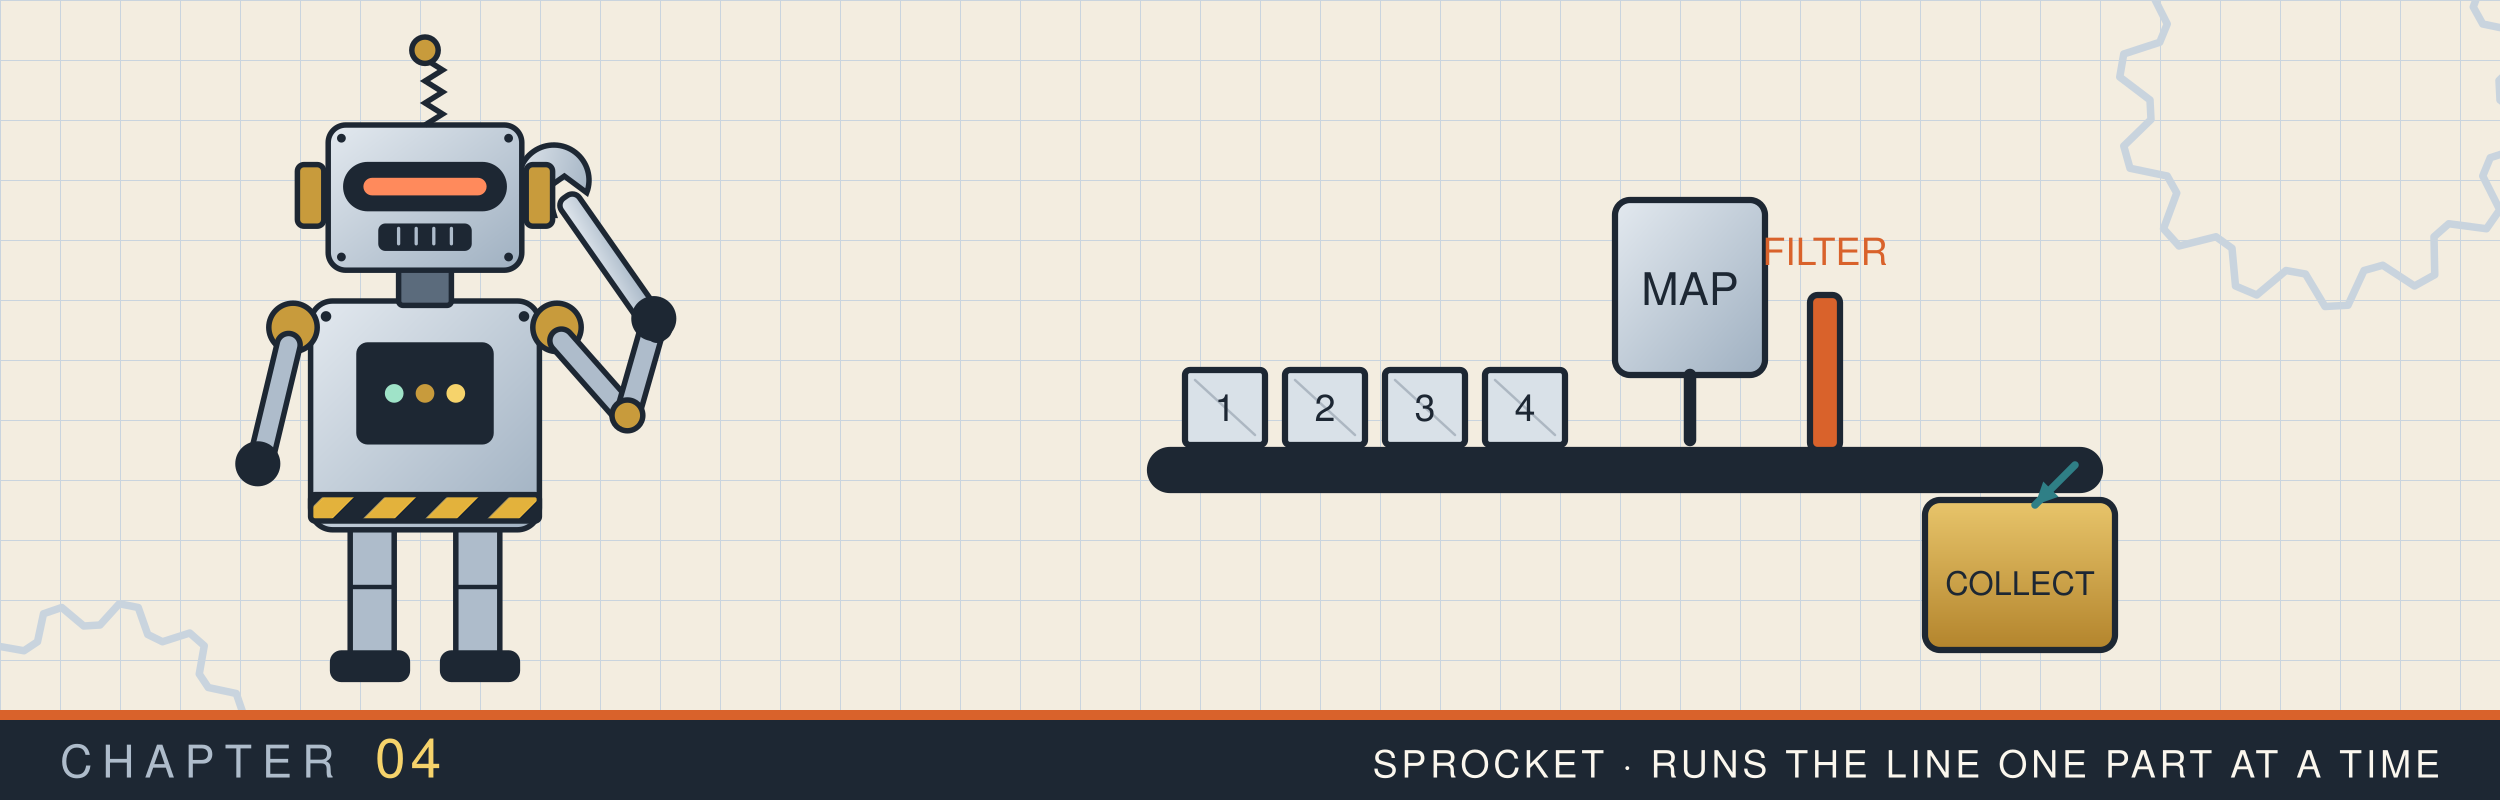
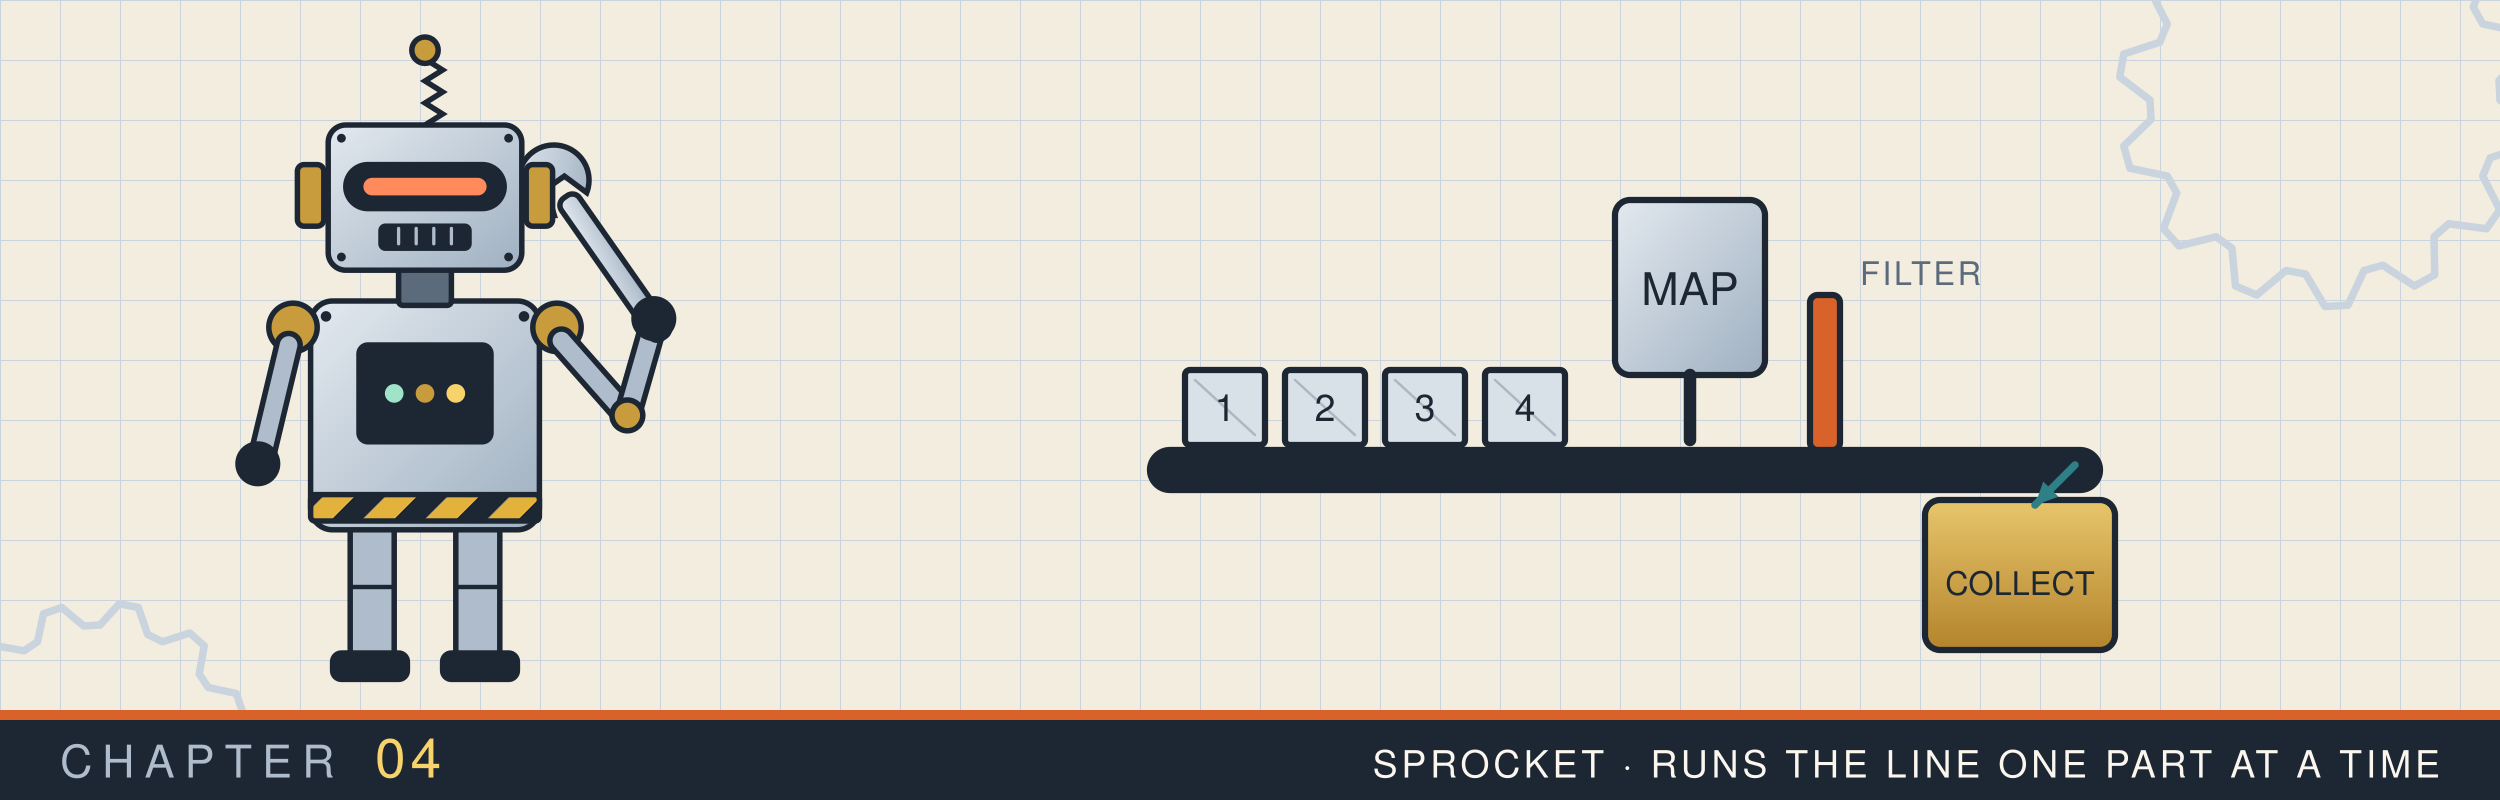
<svg xmlns="http://www.w3.org/2000/svg" viewBox="0 0 1000 320" width="1000" height="320">
  <defs>
    <pattern id="grid" width="24" height="24" patternUnits="userSpaceOnUse">
      <path d="M 24 0 L 0 0 0 24" fill="none" stroke="#c9d4de" stroke-width="0.8" />
    </pattern>
    <pattern id="hatch" width="6" height="6" patternUnits="userSpaceOnUse" patternTransform="rotate(45)">
      <line x1="0" y1="0" x2="0" y2="6" stroke="#1d2733" stroke-width="1.1" opacity="0.55" />
    </pattern>
    <pattern id="hatch-fine" width="4" height="4" patternUnits="userSpaceOnUse" patternTransform="rotate(-35)">
      <line x1="0" y1="0" x2="0" y2="4" stroke="#1d2733" stroke-width="0.7" opacity="0.4" />
    </pattern>
    <pattern id="stripes" width="20" height="20" patternUnits="userSpaceOnUse" patternTransform="rotate(45)">
      <rect width="10" height="20" fill="#1d2733" />
      <rect x="10" width="10" height="20" fill="#e3b23c" />
    </pattern>
    <linearGradient id="steel" x1="0" x2="1" y1="0" y2="1">
      <stop offset="0" stop-color="#e3e9ef" />
      <stop offset="1" stop-color="#9fb0c1" />
    </linearGradient>
    <linearGradient id="brass" x1="0" x2="0" y1="0" y2="1">
      <stop offset="0" stop-color="#e8c56b" />
      <stop offset="1" stop-color="#b3842c" />
    </linearGradient>
    <linearGradient id="copper" x1="0" x2="0" y1="0" y2="1">
      <stop offset="0" stop-color="#ee8a52" />
      <stop offset="1" stop-color="#b9471b" />
    </linearGradient>
  </defs>
  <rect x="0.0" y="0.0" width="1000.0" height="320.0" rx="0" fill="#f3ede0" stroke="none" stroke-width="0" />
  <rect x="0.0" y="0.0" width="1000.0" height="320.0" rx="0" fill="url(#grid)" stroke="none" stroke-width="0" />
  <polygon points="1000.0,40.0 1012.1,49.2 1010.5,58.4 996.1,63.1 993.1,70.4 999.9,83.9 994.6,91.5 979.5,89.5 973.6,94.7 973.9,109.9 965.8,114.4 953.1,106.1 945.6,108.2 939.2,122.1 930.0,122.6 922.2,109.6 914.4,108.2 902.7,118.0 894.2,114.4 892.8,99.3 886.4,94.7 871.6,98.4 865.4,91.5 870.7,77.2 866.9,70.4 852.0,67.3 849.5,58.4 860.4,47.8 860.0,40.0 847.9,30.8 849.5,21.6 863.9,16.9 866.9,9.6 860.1,-3.9 865.4,-11.5 880.5,-9.5 886.4,-14.7 886.1,-29.9 894.2,-34.4 906.9,-26.1 914.4,-28.2 920.8,-42.1 930.0,-42.6 937.8,-29.6 945.6,-28.2 957.3,-38.0 965.8,-34.4 967.2,-19.3 973.6,-14.7 988.4,-18.4 994.6,-11.5 989.3,2.8 993.1,9.6 1008.0,12.7 1010.5,21.6 999.6,32.2" fill="none" stroke="#c9d4de" stroke-width="3" stroke-linejoin="round" />
  <polygon points="90.0,300.0 98.5,307.7 97.0,315.3 86.2,319.1 83.3,325.0 86.8,335.9 81.7,341.7 70.4,339.7 65.0,343.3 62.6,354.5 55.3,357.0 46.5,349.6 40.0,350.0 32.3,358.5 24.7,357.0 20.9,346.2 15.0,343.3 4.1,346.8 -1.7,341.7 0.3,330.4 -3.3,325.0 -14.5,322.6 -17.0,315.3 -9.6,306.5 -10.0,300.0 -18.5,292.3 -17.0,284.7 -6.2,280.9 -3.3,275.0 -6.8,264.1 -1.7,258.3 9.6,260.3 15.0,256.7 17.4,245.5 24.7,243.0 33.5,250.4 40.0,250.0 47.7,241.5 55.3,243.0 59.1,253.8 65.0,256.7 75.9,253.2 81.7,258.3 79.7,269.6 83.3,275.0 94.5,277.4 97.0,284.7 89.6,293.5" fill="none" stroke="#c9d4de" stroke-width="3" stroke-linejoin="round" />
  <rect x="0.0" y="288.0" width="1000.0" height="32.0" rx="0" fill="#1d2733" stroke="none" stroke-width="0" />
  <rect x="0.0" y="284.0" width="1000.0" height="4.0" rx="0" fill="#d9622b" stroke="none" stroke-width="0" />
  <text x="24.0" y="311.0" font-family="DIN Condensed, Avenir Next Condensed, Helvetica Neue, sans-serif" font-size="18" fill="#aebccb" text-anchor="start" font-weight="normal" letter-spacing="4">CHAPTER</text>
  <text x="976.0" y="311.0" font-family="DIN Condensed, Avenir Next Condensed, Helvetica Neue, sans-serif" font-size="15" fill="#fbf7ee" text-anchor="end" font-weight="normal" letter-spacing="1.5">SPROCKET · RUNS THE LINE ONE PART AT A TIME</text>
  <text x="150.0" y="311.0" font-family="DIN Condensed, Avenir Next Condensed, Helvetica Neue, sans-serif" font-size="22" fill="#f6d36b" text-anchor="start" font-weight="normal" letter-spacing="2">04</text>
  <g transform="translate(170.0 270.0) scale(0.88)">
    <rect x="-34.0" y="-70.0" width="20.0" height="64.0" rx="3" fill="#aebccb" stroke="#1d2733" stroke-width="2.5" />
    <rect x="14.0" y="-70.0" width="20.0" height="64.0" rx="3" fill="#aebccb" stroke="#1d2733" stroke-width="2.5" />
    <rect x="-42.0" y="-10.0" width="34.0" height="12.0" rx="4" fill="#1d2733" stroke="#1d2733" stroke-width="2.5" />
    <rect x="8.0" y="-10.0" width="34.0" height="12.0" rx="4" fill="#1d2733" stroke="#1d2733" stroke-width="2.5" />
    <line x1="-34.0" y1="-40.0" x2="-14.0" y2="-40.0" stroke="#1d2733" stroke-width="2" stroke-linecap="round" />
    <line x1="14.0" y1="-40.0" x2="34.0" y2="-40.0" stroke="#1d2733" stroke-width="2" stroke-linecap="round" />
    <rect x="-52.0" y="-170.0" width="104.0" height="104.0" rx="10" fill="url(#steel)" stroke="#1d2733" stroke-width="2.5" />
    <circle cx="-45.0" cy="-163.0" r="2.4" fill="#1d2733" />
    <circle cx="45.0" cy="-163.0" r="2.4" fill="#1d2733" />
    <circle cx="-45.0" cy="-73.0" r="2.4" fill="#1d2733" />
    <circle cx="45.0" cy="-73.0" r="2.4" fill="#1d2733" />
    <rect x="-30.0" y="-150.0" width="60.0" height="44.0" rx="4" fill="#1d2733" stroke="#1d2733" stroke-width="2.5" />
    <rect x="-52.0" y="-82.0" width="104.0" height="12.0" rx="2" fill="url(#stripes)" stroke="#1d2733" stroke-width="2.5" />
    <circle cx="-14.0" cy="-128.0" r="5.0" fill="#9fe3c8" stroke="#1d2733" stroke-width="1.5" />
    <circle cx="0.0" cy="-128.0" r="5.0" fill="#c89b3c" stroke="#1d2733" stroke-width="1.5" />
    <circle cx="14.0" cy="-128.0" r="5.0" fill="#f6d36b" stroke="#1d2733" stroke-width="1.5" />
    <circle cx="-60.0" cy="-158.0" r="11.0" fill="#c89b3c" stroke="#1d2733" stroke-width="2.5" />
    <line x1="-62.0" y1="-150.0" x2="-74.0" y2="-100.0" stroke="#1d2733" stroke-width="13" stroke-linecap="round" />
    <line x1="-62.0" y1="-150.0" x2="-74.0" y2="-100.0" stroke="#aebccb" stroke-width="8" stroke-linecap="round" />
    <circle cx="-76.0" cy="-96.0" r="9.0" fill="#1d2733" stroke="#1d2733" stroke-width="2.5" />
    <circle cx="60.0" cy="-158.0" r="11.0" fill="#c89b3c" stroke="#1d2733" stroke-width="2.5" />
    <line x1="62.0" y1="-152.0" x2="92.0" y2="-118.0" stroke="#1d2733" stroke-width="13" stroke-linecap="round" />
    <line x1="62.0" y1="-152.0" x2="92.0" y2="-118.0" stroke="#aebccb" stroke-width="8" stroke-linecap="round" />
    <line x1="92.0" y1="-118.0" x2="104.0" y2="-160.0" stroke="#1d2733" stroke-width="13" stroke-linecap="round" />
    <line x1="92.0" y1="-118.0" x2="104.0" y2="-160.0" stroke="#aebccb" stroke-width="8" stroke-linecap="round" />
    <circle cx="92.0" cy="-118.0" r="7.0" fill="#c89b3c" stroke="#1d2733" stroke-width="2.5" />
    <g transform="rotate(-35 104.0 -160.0)">
      <rect x="99.0" y="-230.0" width="10.0" height="78.0" rx="4" fill="url(#steel)" stroke="#1d2733" stroke-width="2.5" />
      <path d="M 95.0 -226.0 a 16 16 0 1 1 18 0 l -4 -12 h -10 z" fill="url(#steel)" stroke="#1d2733" stroke-width="2.5" />
    </g>
    <circle cx="104.0" cy="-162.0" r="9.0" fill="#1d2733" stroke="#1d2733" stroke-width="2.5" />
    <rect x="-12.0" y="-186.0" width="24.0" height="18.0" rx="2" fill="#5b6b7c" stroke="#1d2733" stroke-width="2.5" />
    <rect x="-44.0" y="-250.0" width="88.0" height="66.0" rx="8" fill="url(#steel)" stroke="#1d2733" stroke-width="2.5" />
    <circle cx="-38.0" cy="-244.0" r="2" fill="#1d2733" />
    <circle cx="38.0" cy="-244.0" r="2" fill="#1d2733" />
    <circle cx="-38.0" cy="-190.0" r="2" fill="#1d2733" />
    <circle cx="38.0" cy="-190.0" r="2" fill="#1d2733" />
    <rect x="-58.0" y="-232.0" width="12.0" height="28.0" rx="3" fill="#c89b3c" stroke="#1d2733" stroke-width="2.5" />
    <rect x="46.0" y="-232.0" width="12.0" height="28.0" rx="3" fill="#c89b3c" stroke="#1d2733" stroke-width="2.5" />
    <rect x="-36.0" y="-232.0" width="72.0" height="20.0" rx="10" fill="#1d2733" stroke="#1d2733" stroke-width="2.5" />
    <rect x="-28.0" y="-226.0" width="56.0" height="8.0" rx="4" fill="#ff8a5c" stroke="none" stroke-width="0" />
    <rect x="-20.0" y="-204.0" width="40.0" height="10.0" rx="2" fill="#1d2733" stroke="#1d2733" stroke-width="2.5" />
    <line x1="-12.0" y1="-203.0" x2="-12.0" y2="-196.0" stroke="#aebccb" stroke-width="1.5" stroke-linecap="round" />
    <line x1="-4.0" y1="-203.0" x2="-4.0" y2="-196.0" stroke="#aebccb" stroke-width="1.5" stroke-linecap="round" />
    <line x1="4.0" y1="-203.0" x2="4.0" y2="-196.0" stroke="#aebccb" stroke-width="1.5" stroke-linecap="round" />
    <line x1="12.0" y1="-203.0" x2="12.0" y2="-196.0" stroke="#aebccb" stroke-width="1.5" stroke-linecap="round" />
    <path d="M 0 -250.0 l 8 -5 l -8 -5 l 8 -5 l -8 -5 l 8 -5 l -8 -5" fill="none" stroke="#1d2733" stroke-width="2.5" />
    <circle cx="0.0" cy="-284.0" r="6.0" fill="#c89b3c" stroke="#1d2733" stroke-width="2.5" />
  </g>
  <rect x="460.0" y="180.0" width="380.0" height="16.0" rx="8" fill="#1d2733" stroke="#1d2733" stroke-width="2.5" />
  <rect x="474.0" y="148.0" width="32.0" height="30.0" rx="2" fill="#d9e1e8" stroke="#1d2733" stroke-width="2.5" />
  <line x1="478.0" y1="152.0" x2="502.0" y2="174.0" stroke="#5b6b7c" stroke-width="1" stroke-linecap="round" opacity="0.35" />
  <text x="490.0" y="168.4" font-family="DIN Condensed, Avenir Next Condensed, Helvetica Neue, sans-serif" font-size="15" fill="#1d2733" text-anchor="middle" font-weight="normal" letter-spacing="0">1</text>
  <rect x="514.0" y="148.0" width="32.0" height="30.0" rx="2" fill="#d9e1e8" stroke="#1d2733" stroke-width="2.5" />
  <line x1="518.0" y1="152.0" x2="542.0" y2="174.0" stroke="#5b6b7c" stroke-width="1" stroke-linecap="round" opacity="0.35" />
  <text x="530.0" y="168.4" font-family="DIN Condensed, Avenir Next Condensed, Helvetica Neue, sans-serif" font-size="15" fill="#1d2733" text-anchor="middle" font-weight="normal" letter-spacing="0">2</text>
  <rect x="554.0" y="148.0" width="32.0" height="30.0" rx="2" fill="#d9e1e8" stroke="#1d2733" stroke-width="2.5" />
  <line x1="558.0" y1="152.0" x2="582.0" y2="174.0" stroke="#5b6b7c" stroke-width="1" stroke-linecap="round" opacity="0.35" />
  <text x="570.0" y="168.4" font-family="DIN Condensed, Avenir Next Condensed, Helvetica Neue, sans-serif" font-size="15" fill="#1d2733" text-anchor="middle" font-weight="normal" letter-spacing="0">3</text>
  <rect x="594.0" y="148.0" width="32.0" height="30.0" rx="2" fill="#d9e1e8" stroke="#1d2733" stroke-width="2.5" />
  <line x1="598.0" y1="152.0" x2="622.0" y2="174.0" stroke="#5b6b7c" stroke-width="1" stroke-linecap="round" opacity="0.35" />
  <text x="610.0" y="168.4" font-family="DIN Condensed, Avenir Next Condensed, Helvetica Neue, sans-serif" font-size="15" fill="#1d2733" text-anchor="middle" font-weight="normal" letter-spacing="0">4</text>
  <rect x="646.0" y="80.0" width="60.0" height="70.0" rx="6" fill="url(#steel)" stroke="#1d2733" stroke-width="2.5" />
  <text x="676.0" y="122.0" font-family="DIN Condensed, Avenir Next Condensed, Helvetica Neue, sans-serif" font-size="18" fill="#1d2733" text-anchor="middle" font-weight="normal" letter-spacing="0">MAP</text>
  <line x1="676.0" y1="150.0" x2="676.0" y2="176.0" stroke="#1d2733" stroke-width="5" stroke-linecap="round" />
  <rect x="724.0" y="118.0" width="12.0" height="62.0" rx="3" fill="#d9622b" stroke="#1d2733" stroke-width="2.5" />
-   <text x="730.0" y="106.0" font-family="DIN Condensed, Avenir Next Condensed, Helvetica Neue, sans-serif" font-size="15" fill="#d9622b" text-anchor="middle" font-weight="normal" letter-spacing="0">FILTER</text>
+   <text x="744.0" y="114.0" font-family="DIN Condensed, Avenir Next Condensed, Helvetica Neue, sans-serif" font-size="13" fill="#5b6b7c" text-anchor="start" font-weight="normal" letter-spacing="1">FILTER</text>
  <rect x="770.0" y="200.0" width="76.0" height="60.0" rx="6" fill="url(#brass)" stroke="#1d2733" stroke-width="2.5" />
  <text x="808.0" y="238.0" font-family="DIN Condensed, Avenir Next Condensed, Helvetica Neue, sans-serif" font-size="13" fill="#1d2733" text-anchor="middle" font-weight="normal" letter-spacing="0">COLLECT</text>
  <line x1="830.0" y1="186.0" x2="814.0" y2="202.0" stroke="#2f7f86" stroke-width="3" stroke-linecap="round" />
  <polygon points="814.0,202.0 817.3,192.6 823.4,198.7" fill="#2f7f86" />
</svg>
